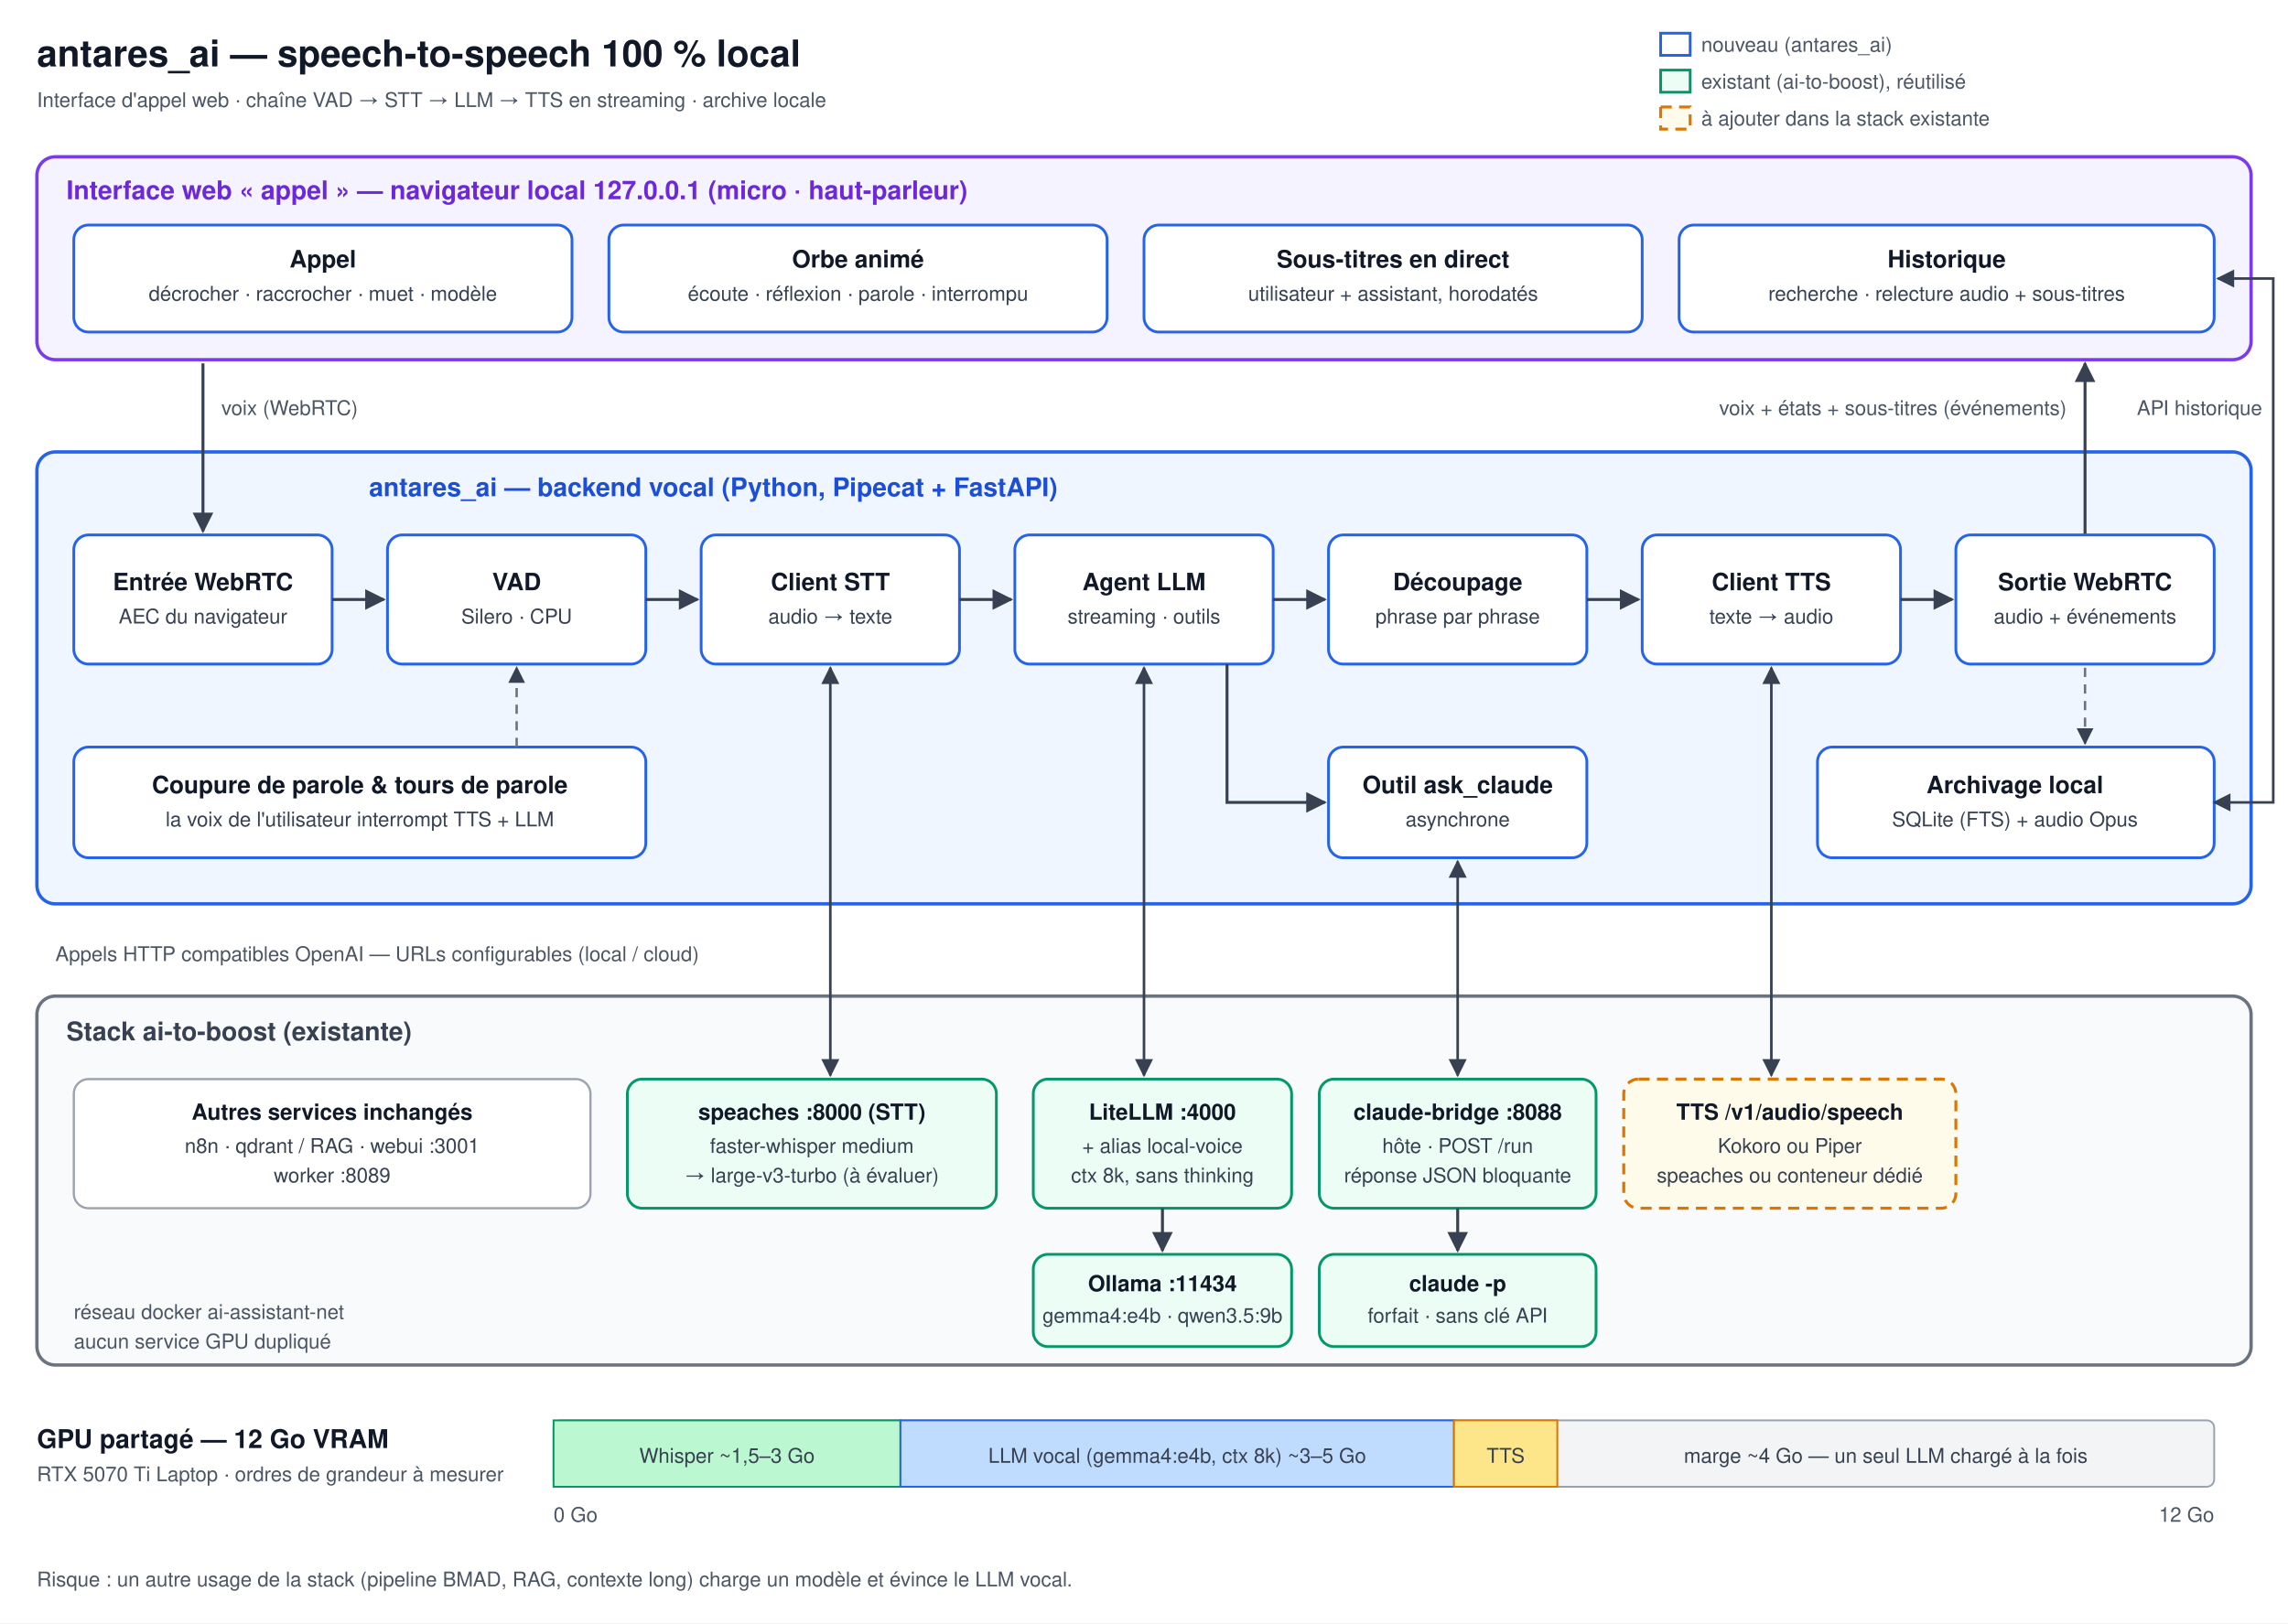
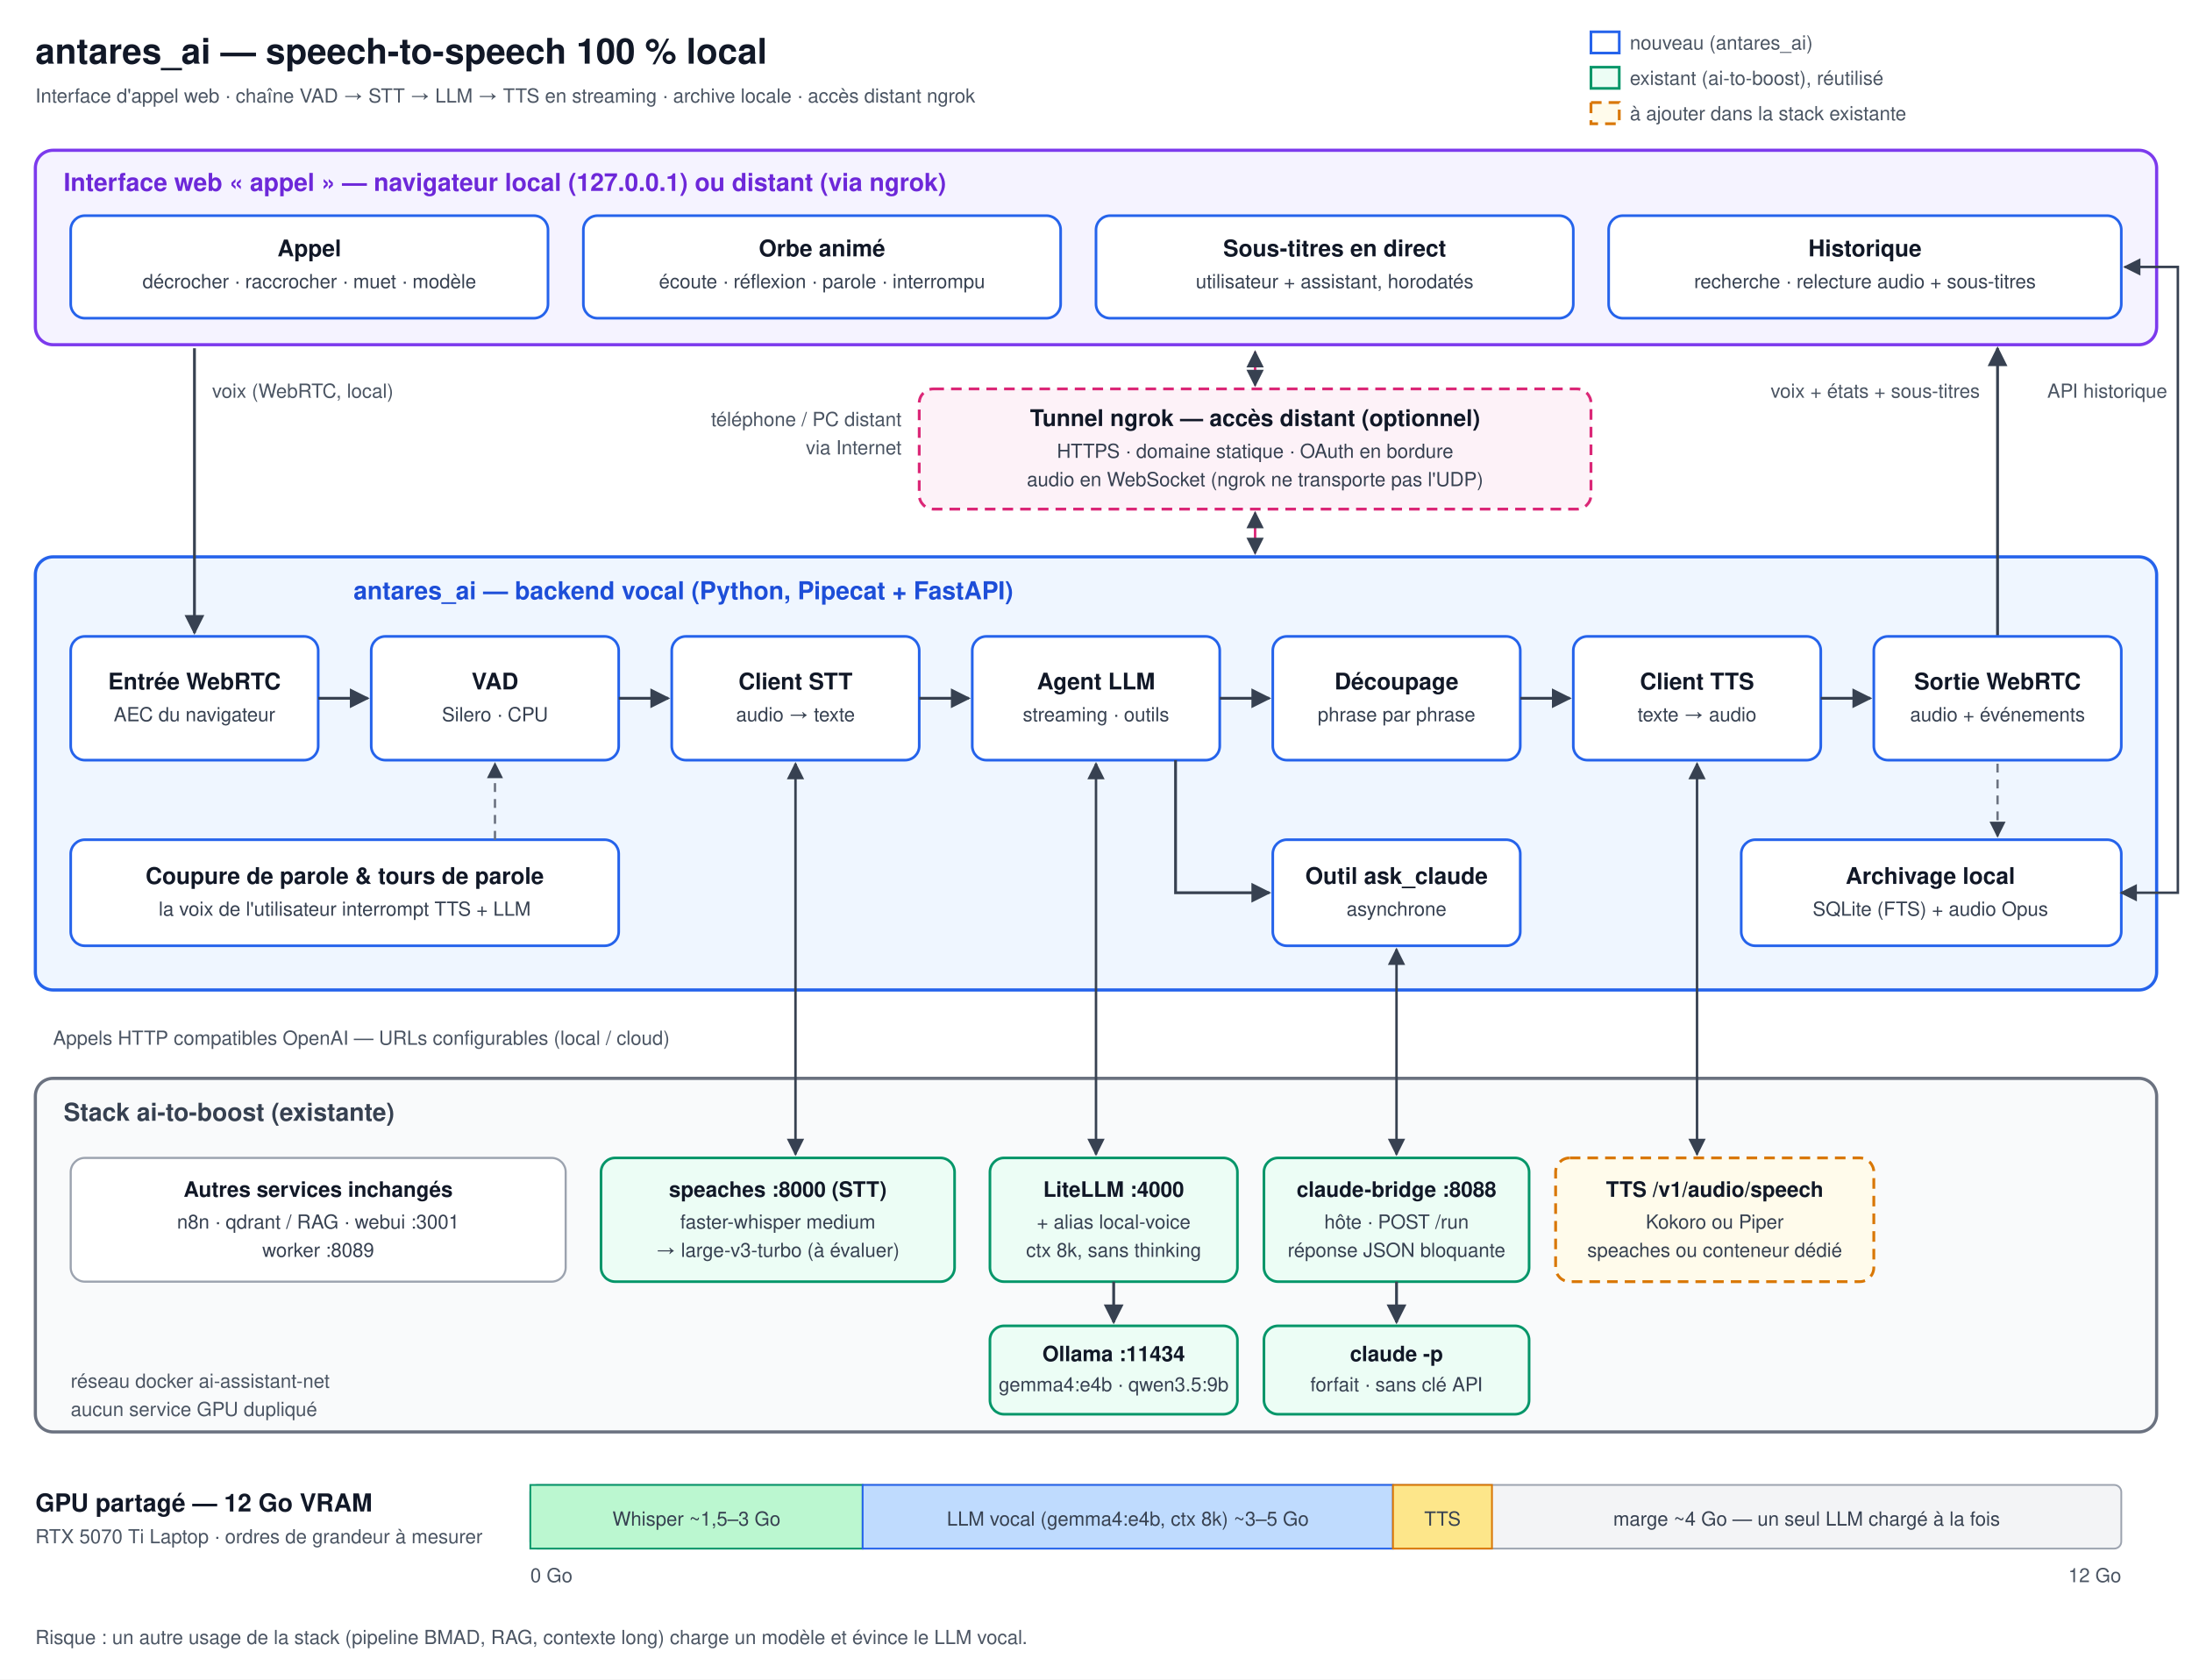
- <svg xmlns="http://www.w3.org/2000/svg" viewBox="0 0 1240 880" width="1240" height="880" font-family="Helvetica, Arial, sans-serif">
+ <svg xmlns="http://www.w3.org/2000/svg" viewBox="0 0 1240 950" width="1240" height="950" font-family="Helvetica, Arial, sans-serif">
  <defs>
    <marker id="arrow" viewBox="0 0 10 10" refX="9" refY="5" markerWidth="7" markerHeight="7" orient="auto">
      <path d="M0,0 L10,5 L0,10 z" fill="#374151" />
    </marker>
    <marker id="arrowStart" viewBox="0 0 10 10" refX="1" refY="5" markerWidth="7" markerHeight="7" orient="auto">
      <path d="M10,0 L0,5 L10,10 z" fill="#374151" />
    </marker>
    <style>
      .t  { font-size: 13px; font-weight: 700; fill: #111827; text-anchor: middle; }
      .ts { font-size: 12px; font-weight: 700; fill: #111827; text-anchor: middle; }
      .s  { font-size: 11px; fill: #374151; text-anchor: middle; }
      .lbl{ font-size: 11px; fill: #4b5563; }
      .h  { font-size: 14px; font-weight: 700; }
    </style>
  </defs>
-   <rect x="0" y="0" width="1240" height="880" fill="#ffffff" />
+   <rect x="0" y="0" width="1240" height="950" fill="#ffffff" />
  <text x="20" y="36" font-size="20" font-weight="700" fill="#111827">antares_ai — speech-to-speech 100 % local</text>
-   <text x="20" y="58" class="lbl">Interface d'appel web · chaîne VAD → STT → LLM → TTS en streaming · archive locale</text>
+   <text x="20" y="58" class="lbl">Interface d'appel web · chaîne VAD → STT → LLM → TTS en streaming · archive locale · accès distant ngrok</text>
  <rect x="900" y="18" width="16" height="12" fill="#ffffff" stroke="#2563eb" stroke-width="1.5" />
  <text x="922" y="28" class="lbl">nouveau (antares_ai)</text>
  <rect x="900" y="38" width="16" height="12" fill="#ecfdf5" stroke="#059669" stroke-width="1.5" />
  <text x="922" y="48" class="lbl">existant (ai-to-boost), réutilisé</text>
  <rect x="900" y="58" width="16" height="12" fill="#fffbeb" stroke="#d97706" stroke-width="1.6" stroke-dasharray="6 4" />
  <text x="922" y="68" class="lbl">à ajouter dans la stack existante</text>
  <rect x="20" y="85" width="1200" height="110" rx="10" fill="#f5f3ff" stroke="#7c3aed" stroke-width="1.8" />
-   <text x="36" y="108" class="h" fill="#6d28d9">Interface web « appel » — navigateur local 127.0.0.1 (micro · haut-parleur)</text>
+   <text x="36" y="108" class="h" fill="#6d28d9">Interface web « appel » — navigateur local (127.0.0.1) ou distant (via ngrok)</text>
  <rect x="40" y="122" width="270" height="58" rx="8" fill="#ffffff" stroke="#2563eb" stroke-width="1.5" />
  <text x="175" y="145" class="t">Appel</text>
  <text x="175" y="163" class="s">décrocher · raccrocher · muet · modèle</text>
  <rect x="330" y="122" width="270" height="58" rx="8" fill="#ffffff" stroke="#2563eb" stroke-width="1.5" />
  <text x="465" y="145" class="t">Orbe animé</text>
  <text x="465" y="163" class="s">écoute · réflexion · parole · interrompu</text>
  <rect x="620" y="122" width="270" height="58" rx="8" fill="#ffffff" stroke="#2563eb" stroke-width="1.5" />
  <text x="755" y="145" class="t">Sous-titres en direct</text>
  <text x="755" y="163" class="s">utilisateur + assistant, horodatés</text>
  <rect x="910" y="122" width="290" height="58" rx="8" fill="#ffffff" stroke="#2563eb" stroke-width="1.5" />
  <text x="1055" y="145" class="t">Historique</text>
  <text x="1055" y="163" class="s">recherche · relecture audio + sous-titres</text>
-   <rect x="20" y="245" width="1200" height="245" rx="10" fill="#eff6ff" stroke="#2563eb" stroke-width="1.8" />
-   <text x="200" y="269" class="h" fill="#1d4ed8">antares_ai — backend vocal (Python, Pipecat + FastAPI)</text>
-   <path d="M110 197 L110 288" stroke="#374151" stroke-width="1.6" fill="none" marker-end="url(#arrow)" />
-   <text x="120" y="225" class="lbl">voix (WebRTC)</text>
-   <path d="M1130 290 L1130 197" stroke="#374151" stroke-width="1.6" fill="none" marker-end="url(#arrow)" />
-   <text x="1120" y="225" class="lbl" text-anchor="end">voix + états + sous-titres (événements)</text>
+   <rect x="20" y="315" width="1200" height="245" rx="10" fill="#eff6ff" stroke="#2563eb" stroke-width="1.8" />
+   <text x="200" y="339" class="h" fill="#1d4ed8">antares_ai — backend vocal (Python, Pipecat + FastAPI)</text>
+   <path d="M110 197 L110 358" stroke="#374151" stroke-width="1.6" fill="none" marker-end="url(#arrow)" />
+   <text x="120" y="225" class="lbl">voix (WebRTC, local)</text>
+   <path d="M1130 360 L1130 197" stroke="#374151" stroke-width="1.6" fill="none" marker-end="url(#arrow)" />
+   <text x="1120" y="225" class="lbl" text-anchor="end">voix + états + sous-titres</text>
  <text x="1226" y="225" class="lbl" text-anchor="end">API historique</text>
-   <rect x="40" y="290" width="140" height="70" rx="8" fill="#ffffff" stroke="#2563eb" stroke-width="1.5" />
-   <text x="110" y="320" class="t">Entrée WebRTC</text>
-   <text x="110" y="338" class="s">AEC du navigateur</text>
-   <rect x="210" y="290" width="140" height="70" rx="8" fill="#ffffff" stroke="#2563eb" stroke-width="1.5" />
-   <text x="280" y="320" class="t">VAD</text>
-   <text x="280" y="338" class="s">Silero · CPU</text>
-   <rect x="380" y="290" width="140" height="70" rx="8" fill="#ffffff" stroke="#2563eb" stroke-width="1.5" />
-   <text x="450" y="320" class="t">Client STT</text>
-   <text x="450" y="338" class="s">audio → texte</text>
-   <rect x="550" y="290" width="140" height="70" rx="8" fill="#ffffff" stroke="#2563eb" stroke-width="1.5" />
-   <text x="620" y="320" class="t">Agent LLM</text>
-   <text x="620" y="338" class="s">streaming · outils</text>
-   <rect x="720" y="290" width="140" height="70" rx="8" fill="#ffffff" stroke="#2563eb" stroke-width="1.5" />
-   <text x="790" y="320" class="t">Découpage</text>
-   <text x="790" y="338" class="s">phrase par phrase</text>
-   <rect x="890" y="290" width="140" height="70" rx="8" fill="#ffffff" stroke="#2563eb" stroke-width="1.5" />
-   <text x="960" y="320" class="t">Client TTS</text>
-   <text x="960" y="338" class="s">texte → audio</text>
-   <rect x="1060" y="290" width="140" height="70" rx="8" fill="#ffffff" stroke="#2563eb" stroke-width="1.5" />
-   <text x="1130" y="320" class="t">Sortie WebRTC</text>
-   <text x="1130" y="338" class="s">audio + événements</text>
-   <path d="M180 325 L208 325" stroke="#374151" stroke-width="1.6" fill="none" marker-end="url(#arrow)" />
-   <path d="M350 325 L378 325" stroke="#374151" stroke-width="1.6" fill="none" marker-end="url(#arrow)" />
-   <path d="M520 325 L548 325" stroke="#374151" stroke-width="1.6" fill="none" marker-end="url(#arrow)" />
-   <path d="M690 325 L718 325" stroke="#374151" stroke-width="1.6" fill="none" marker-end="url(#arrow)" />
-   <path d="M860 325 L888 325" stroke="#374151" stroke-width="1.6" fill="none" marker-end="url(#arrow)" />
-   <path d="M1030 325 L1058 325" stroke="#374151" stroke-width="1.6" fill="none" marker-end="url(#arrow)" />
-   <rect x="40" y="405" width="310" height="60" rx="8" fill="#ffffff" stroke="#2563eb" stroke-width="1.5" />
-   <text x="195" y="430" class="t">Coupure de parole &amp; tours de parole</text>
-   <text x="195" y="448" class="s">la voix de l'utilisateur interrompt TTS + LLM</text>
-   <path d="M280 405 L280 362" stroke="#6b7280" stroke-width="1.3" fill="none" stroke-dasharray="5 4" marker-end="url(#arrow)" />
-   <rect x="720" y="405" width="140" height="60" rx="8" fill="#ffffff" stroke="#2563eb" stroke-width="1.5" />
-   <text x="790" y="430" class="t">Outil ask_claude</text>
-   <text x="790" y="448" class="s">asynchrone</text>
-   <path d="M665 360 L665 435 L718 435" stroke="#374151" stroke-width="1.6" fill="none" marker-end="url(#arrow)" />
-   <rect x="985" y="405" width="215" height="60" rx="8" fill="#ffffff" stroke="#2563eb" stroke-width="1.5" />
-   <text x="1092" y="430" class="t">Archivage local</text>
-   <text x="1092" y="448" class="s">SQLite (FTS) + audio Opus</text>
-   <path d="M1130 362 L1130 403" stroke="#6b7280" stroke-width="1.3" fill="none" stroke-dasharray="5 4" marker-end="url(#arrow)" />
-   <path d="M1200 435 L1232 435 L1232 151 L1202 151" stroke="#374151" stroke-width="1.4" fill="none" marker-start="url(#arrowStart)" marker-end="url(#arrow)" />
-   <text x="30" y="521" class="lbl">Appels HTTP compatibles OpenAI — URLs configurables (local / cloud)</text>
-   <rect x="20" y="540" width="1200" height="200" rx="10" fill="#f9fafb" stroke="#6b7280" stroke-width="1.8" />
-   <text x="36" y="564" class="h" fill="#374151">Stack ai-to-boost (existante)</text>
-   <text x="40" y="715" class="lbl">réseau docker ai-assistant-net</text>
-   <text x="40" y="731" class="lbl">aucun service GPU dupliqué</text>
-   <path d="M450 362 L450 583" stroke="#374151" stroke-width="1.4" fill="none" marker-start="url(#arrowStart)" marker-end="url(#arrow)" />
-   <path d="M620 362 L620 583" stroke="#374151" stroke-width="1.4" fill="none" marker-start="url(#arrowStart)" marker-end="url(#arrow)" />
-   <path d="M790 467 L790 583" stroke="#374151" stroke-width="1.4" fill="none" marker-start="url(#arrowStart)" marker-end="url(#arrow)" />
-   <path d="M960 362 L960 583" stroke="#374151" stroke-width="1.4" fill="none" marker-start="url(#arrowStart)" marker-end="url(#arrow)" />
-   <rect x="40" y="585" width="280" height="70" rx="8" fill="#ffffff" stroke="#9ca3af" stroke-width="1.2" />
-   <text x="180" y="607" class="ts">Autres services inchangés</text>
-   <text x="180" y="625" class="s">n8n · qdrant / RAG · webui :3001</text>
-   <text x="180" y="641" class="s">worker :8089</text>
-   <rect x="340" y="585" width="200" height="70" rx="8" fill="#ecfdf5" stroke="#059669" stroke-width="1.5" />
-   <text x="440" y="607" class="ts">speaches :8000 (STT)</text>
-   <text x="440" y="625" class="s">faster-whisper medium</text>
-   <text x="440" y="641" class="s">→ large-v3-turbo (à évaluer)</text>
-   <rect x="560" y="585" width="140" height="70" rx="8" fill="#ecfdf5" stroke="#059669" stroke-width="1.5" />
-   <text x="630" y="607" class="ts">LiteLLM :4000</text>
-   <text x="630" y="625" class="s">+ alias local-voice</text>
-   <text x="630" y="641" class="s">ctx 8k, sans thinking</text>
-   <rect x="715" y="585" width="150" height="70" rx="8" fill="#ecfdf5" stroke="#059669" stroke-width="1.5" />
-   <text x="790" y="607" class="ts">claude-bridge :8088</text>
-   <text x="790" y="625" class="s">hôte · POST /run</text>
-   <text x="790" y="641" class="s">réponse JSON bloquante</text>
-   <rect x="880" y="585" width="180" height="70" rx="8" fill="#fffbeb" stroke="#d97706" stroke-width="1.6" stroke-dasharray="6 4" />
-   <text x="970" y="607" class="ts">TTS /v1/audio/speech</text>
-   <text x="970" y="625" class="s">Kokoro ou Piper</text>
-   <text x="970" y="641" class="s">speaches ou conteneur dédié</text>
-   <rect x="560" y="680" width="140" height="50" rx="8" fill="#ecfdf5" stroke="#059669" stroke-width="1.5" />
-   <text x="630" y="700" class="ts">Ollama :11434</text>
-   <text x="630" y="717" class="s">gemma4:e4b · qwen3.5:9b</text>
-   <path d="M630 655 L630 678" stroke="#374151" stroke-width="1.6" fill="none" marker-end="url(#arrow)" />
-   <rect x="715" y="680" width="150" height="50" rx="8" fill="#ecfdf5" stroke="#059669" stroke-width="1.5" />
-   <text x="790" y="700" class="ts">claude -p</text>
-   <text x="790" y="717" class="s">forfait · sans clé API</text>
-   <path d="M790 655 L790 678" stroke="#374151" stroke-width="1.6" fill="none" marker-end="url(#arrow)" />
-   <text x="20" y="785" class="h" fill="#111827">GPU partagé — 12 Go VRAM</text>
-   <text x="20" y="803" class="lbl">RTX 5070 Ti Laptop · ordres de grandeur à mesurer</text>
-   <rect x="300" y="770" width="900" height="36" rx="4" fill="#f3f4f6" stroke="#9ca3af" />
-   <rect x="300" y="770" width="188" height="36" fill="#bbf7d0" stroke="#059669" />
-   <text x="394" y="793" class="s">Whisper ~1,5–3 Go</text>
-   <rect x="488" y="770" width="300" height="36" fill="#bfdbfe" stroke="#2563eb" />
-   <text x="638" y="793" class="s">LLM vocal (gemma4:e4b, ctx 8k) ~3–5 Go</text>
-   <rect x="788" y="770" width="56" height="36" fill="#fde68a" stroke="#d97706" />
-   <text x="816" y="793" class="s">TTS</text>
-   <text x="1022" y="793" class="s">marge ~4 Go — un seul LLM chargé à la fois</text>
-   <text x="300" y="825" class="lbl">0 Go</text>
-   <text x="1200" y="825" class="lbl" text-anchor="end">12 Go</text>
-   <text x="20" y="860" class="lbl">Risque : un autre usage de la stack (pipeline BMAD, RAG, contexte long) charge un modèle et évince le LLM vocal.</text>
+   <rect x="520" y="220" width="380" height="68" rx="8" fill="#fdf2f8" stroke="#db2777" stroke-width="1.6" stroke-dasharray="6 4" />
+   <text x="710" y="241" class="t">Tunnel ngrok — accès distant (optionnel)</text>
+   <text x="710" y="259" class="s">HTTPS · domaine statique · OAuth en bordure</text>
+   <text x="710" y="275" class="s">audio en WebSocket (ngrok ne transporte pas l'UDP)</text>
+   <path d="M710 199 L710 218" stroke="#db2777" stroke-width="1.4" fill="none" marker-start="url(#arrowStart)" marker-end="url(#arrow)" />
+   <path d="M710 290 L710 313" stroke="#db2777" stroke-width="1.4" fill="none" marker-start="url(#arrowStart)" marker-end="url(#arrow)" />
+   <text x="510" y="241" class="lbl" text-anchor="end">téléphone / PC distant</text>
+   <text x="510" y="257" class="lbl" text-anchor="end">via Internet</text>
+   <rect x="40" y="360" width="140" height="70" rx="8" fill="#ffffff" stroke="#2563eb" stroke-width="1.5" />
+   <text x="110" y="390" class="t">Entrée WebRTC</text>
+   <text x="110" y="408" class="s">AEC du navigateur</text>
+   <rect x="210" y="360" width="140" height="70" rx="8" fill="#ffffff" stroke="#2563eb" stroke-width="1.5" />
+   <text x="280" y="390" class="t">VAD</text>
+   <text x="280" y="408" class="s">Silero · CPU</text>
+   <rect x="380" y="360" width="140" height="70" rx="8" fill="#ffffff" stroke="#2563eb" stroke-width="1.5" />
+   <text x="450" y="390" class="t">Client STT</text>
+   <text x="450" y="408" class="s">audio → texte</text>
+   <rect x="550" y="360" width="140" height="70" rx="8" fill="#ffffff" stroke="#2563eb" stroke-width="1.5" />
+   <text x="620" y="390" class="t">Agent LLM</text>
+   <text x="620" y="408" class="s">streaming · outils</text>
+   <rect x="720" y="360" width="140" height="70" rx="8" fill="#ffffff" stroke="#2563eb" stroke-width="1.5" />
+   <text x="790" y="390" class="t">Découpage</text>
+   <text x="790" y="408" class="s">phrase par phrase</text>
+   <rect x="890" y="360" width="140" height="70" rx="8" fill="#ffffff" stroke="#2563eb" stroke-width="1.5" />
+   <text x="960" y="390" class="t">Client TTS</text>
+   <text x="960" y="408" class="s">texte → audio</text>
+   <rect x="1060" y="360" width="140" height="70" rx="8" fill="#ffffff" stroke="#2563eb" stroke-width="1.5" />
+   <text x="1130" y="390" class="t">Sortie WebRTC</text>
+   <text x="1130" y="408" class="s">audio + événements</text>
+   <path d="M180 395 L208 395" stroke="#374151" stroke-width="1.6" fill="none" marker-end="url(#arrow)" />
+   <path d="M350 395 L378 395" stroke="#374151" stroke-width="1.6" fill="none" marker-end="url(#arrow)" />
+   <path d="M520 395 L548 395" stroke="#374151" stroke-width="1.6" fill="none" marker-end="url(#arrow)" />
+   <path d="M690 395 L718 395" stroke="#374151" stroke-width="1.6" fill="none" marker-end="url(#arrow)" />
+   <path d="M860 395 L888 395" stroke="#374151" stroke-width="1.6" fill="none" marker-end="url(#arrow)" />
+   <path d="M1030 395 L1058 395" stroke="#374151" stroke-width="1.6" fill="none" marker-end="url(#arrow)" />
+   <rect x="40" y="475" width="310" height="60" rx="8" fill="#ffffff" stroke="#2563eb" stroke-width="1.5" />
+   <text x="195" y="500" class="t">Coupure de parole &amp; tours de parole</text>
+   <text x="195" y="518" class="s">la voix de l'utilisateur interrompt TTS + LLM</text>
+   <path d="M280 475 L280 432" stroke="#6b7280" stroke-width="1.3" fill="none" stroke-dasharray="5 4" marker-end="url(#arrow)" />
+   <rect x="720" y="475" width="140" height="60" rx="8" fill="#ffffff" stroke="#2563eb" stroke-width="1.5" />
+   <text x="790" y="500" class="t">Outil ask_claude</text>
+   <text x="790" y="518" class="s">asynchrone</text>
+   <path d="M665 430 L665 505 L718 505" stroke="#374151" stroke-width="1.6" fill="none" marker-end="url(#arrow)" />
+   <rect x="985" y="475" width="215" height="60" rx="8" fill="#ffffff" stroke="#2563eb" stroke-width="1.5" />
+   <text x="1092" y="500" class="t">Archivage local</text>
+   <text x="1092" y="518" class="s">SQLite (FTS) + audio Opus</text>
+   <path d="M1130 432 L1130 473" stroke="#6b7280" stroke-width="1.3" fill="none" stroke-dasharray="5 4" marker-end="url(#arrow)" />
+   <path d="M1200 505 L1232 505 L1232 151 L1202 151" stroke="#374151" stroke-width="1.4" fill="none" marker-start="url(#arrowStart)" marker-end="url(#arrow)" />
+   <text x="30" y="591" class="lbl">Appels HTTP compatibles OpenAI — URLs configurables (local / cloud)</text>
+   <rect x="20" y="610" width="1200" height="200" rx="10" fill="#f9fafb" stroke="#6b7280" stroke-width="1.8" />
+   <text x="36" y="634" class="h" fill="#374151">Stack ai-to-boost (existante)</text>
+   <text x="40" y="785" class="lbl">réseau docker ai-assistant-net</text>
+   <text x="40" y="801" class="lbl">aucun service GPU dupliqué</text>
+   <path d="M450 432 L450 653" stroke="#374151" stroke-width="1.4" fill="none" marker-start="url(#arrowStart)" marker-end="url(#arrow)" />
+   <path d="M620 432 L620 653" stroke="#374151" stroke-width="1.4" fill="none" marker-start="url(#arrowStart)" marker-end="url(#arrow)" />
+   <path d="M790 537 L790 653" stroke="#374151" stroke-width="1.4" fill="none" marker-start="url(#arrowStart)" marker-end="url(#arrow)" />
+   <path d="M960 432 L960 653" stroke="#374151" stroke-width="1.4" fill="none" marker-start="url(#arrowStart)" marker-end="url(#arrow)" />
+   <rect x="40" y="655" width="280" height="70" rx="8" fill="#ffffff" stroke="#9ca3af" stroke-width="1.2" />
+   <text x="180" y="677" class="ts">Autres services inchangés</text>
+   <text x="180" y="695" class="s">n8n · qdrant / RAG · webui :3001</text>
+   <text x="180" y="711" class="s">worker :8089</text>
+   <rect x="340" y="655" width="200" height="70" rx="8" fill="#ecfdf5" stroke="#059669" stroke-width="1.5" />
+   <text x="440" y="677" class="ts">speaches :8000 (STT)</text>
+   <text x="440" y="695" class="s">faster-whisper medium</text>
+   <text x="440" y="711" class="s">→ large-v3-turbo (à évaluer)</text>
+   <rect x="560" y="655" width="140" height="70" rx="8" fill="#ecfdf5" stroke="#059669" stroke-width="1.5" />
+   <text x="630" y="677" class="ts">LiteLLM :4000</text>
+   <text x="630" y="695" class="s">+ alias local-voice</text>
+   <text x="630" y="711" class="s">ctx 8k, sans thinking</text>
+   <rect x="715" y="655" width="150" height="70" rx="8" fill="#ecfdf5" stroke="#059669" stroke-width="1.5" />
+   <text x="790" y="677" class="ts">claude-bridge :8088</text>
+   <text x="790" y="695" class="s">hôte · POST /run</text>
+   <text x="790" y="711" class="s">réponse JSON bloquante</text>
+   <rect x="880" y="655" width="180" height="70" rx="8" fill="#fffbeb" stroke="#d97706" stroke-width="1.6" stroke-dasharray="6 4" />
+   <text x="970" y="677" class="ts">TTS /v1/audio/speech</text>
+   <text x="970" y="695" class="s">Kokoro ou Piper</text>
+   <text x="970" y="711" class="s">speaches ou conteneur dédié</text>
+   <rect x="560" y="750" width="140" height="50" rx="8" fill="#ecfdf5" stroke="#059669" stroke-width="1.5" />
+   <text x="630" y="770" class="ts">Ollama :11434</text>
+   <text x="630" y="787" class="s">gemma4:e4b · qwen3.5:9b</text>
+   <path d="M630 725 L630 748" stroke="#374151" stroke-width="1.6" fill="none" marker-end="url(#arrow)" />
+   <rect x="715" y="750" width="150" height="50" rx="8" fill="#ecfdf5" stroke="#059669" stroke-width="1.5" />
+   <text x="790" y="770" class="ts">claude -p</text>
+   <text x="790" y="787" class="s">forfait · sans clé API</text>
+   <path d="M790 725 L790 748" stroke="#374151" stroke-width="1.6" fill="none" marker-end="url(#arrow)" />
+   <text x="20" y="855" class="h" fill="#111827">GPU partagé — 12 Go VRAM</text>
+   <text x="20" y="873" class="lbl">RTX 5070 Ti Laptop · ordres de grandeur à mesurer</text>
+   <rect x="300" y="840" width="900" height="36" rx="4" fill="#f3f4f6" stroke="#9ca3af" />
+   <rect x="300" y="840" width="188" height="36" fill="#bbf7d0" stroke="#059669" />
+   <text x="394" y="863" class="s">Whisper ~1,5–3 Go</text>
+   <rect x="488" y="840" width="300" height="36" fill="#bfdbfe" stroke="#2563eb" />
+   <text x="638" y="863" class="s">LLM vocal (gemma4:e4b, ctx 8k) ~3–5 Go</text>
+   <rect x="788" y="840" width="56" height="36" fill="#fde68a" stroke="#d97706" />
+   <text x="816" y="863" class="s">TTS</text>
+   <text x="1022" y="863" class="s">marge ~4 Go — un seul LLM chargé à la fois</text>
+   <text x="300" y="895" class="lbl">0 Go</text>
+   <text x="1200" y="895" class="lbl" text-anchor="end">12 Go</text>
+   <text x="20" y="930" class="lbl">Risque : un autre usage de la stack (pipeline BMAD, RAG, contexte long) charge un modèle et évince le LLM vocal.</text>
</svg>
